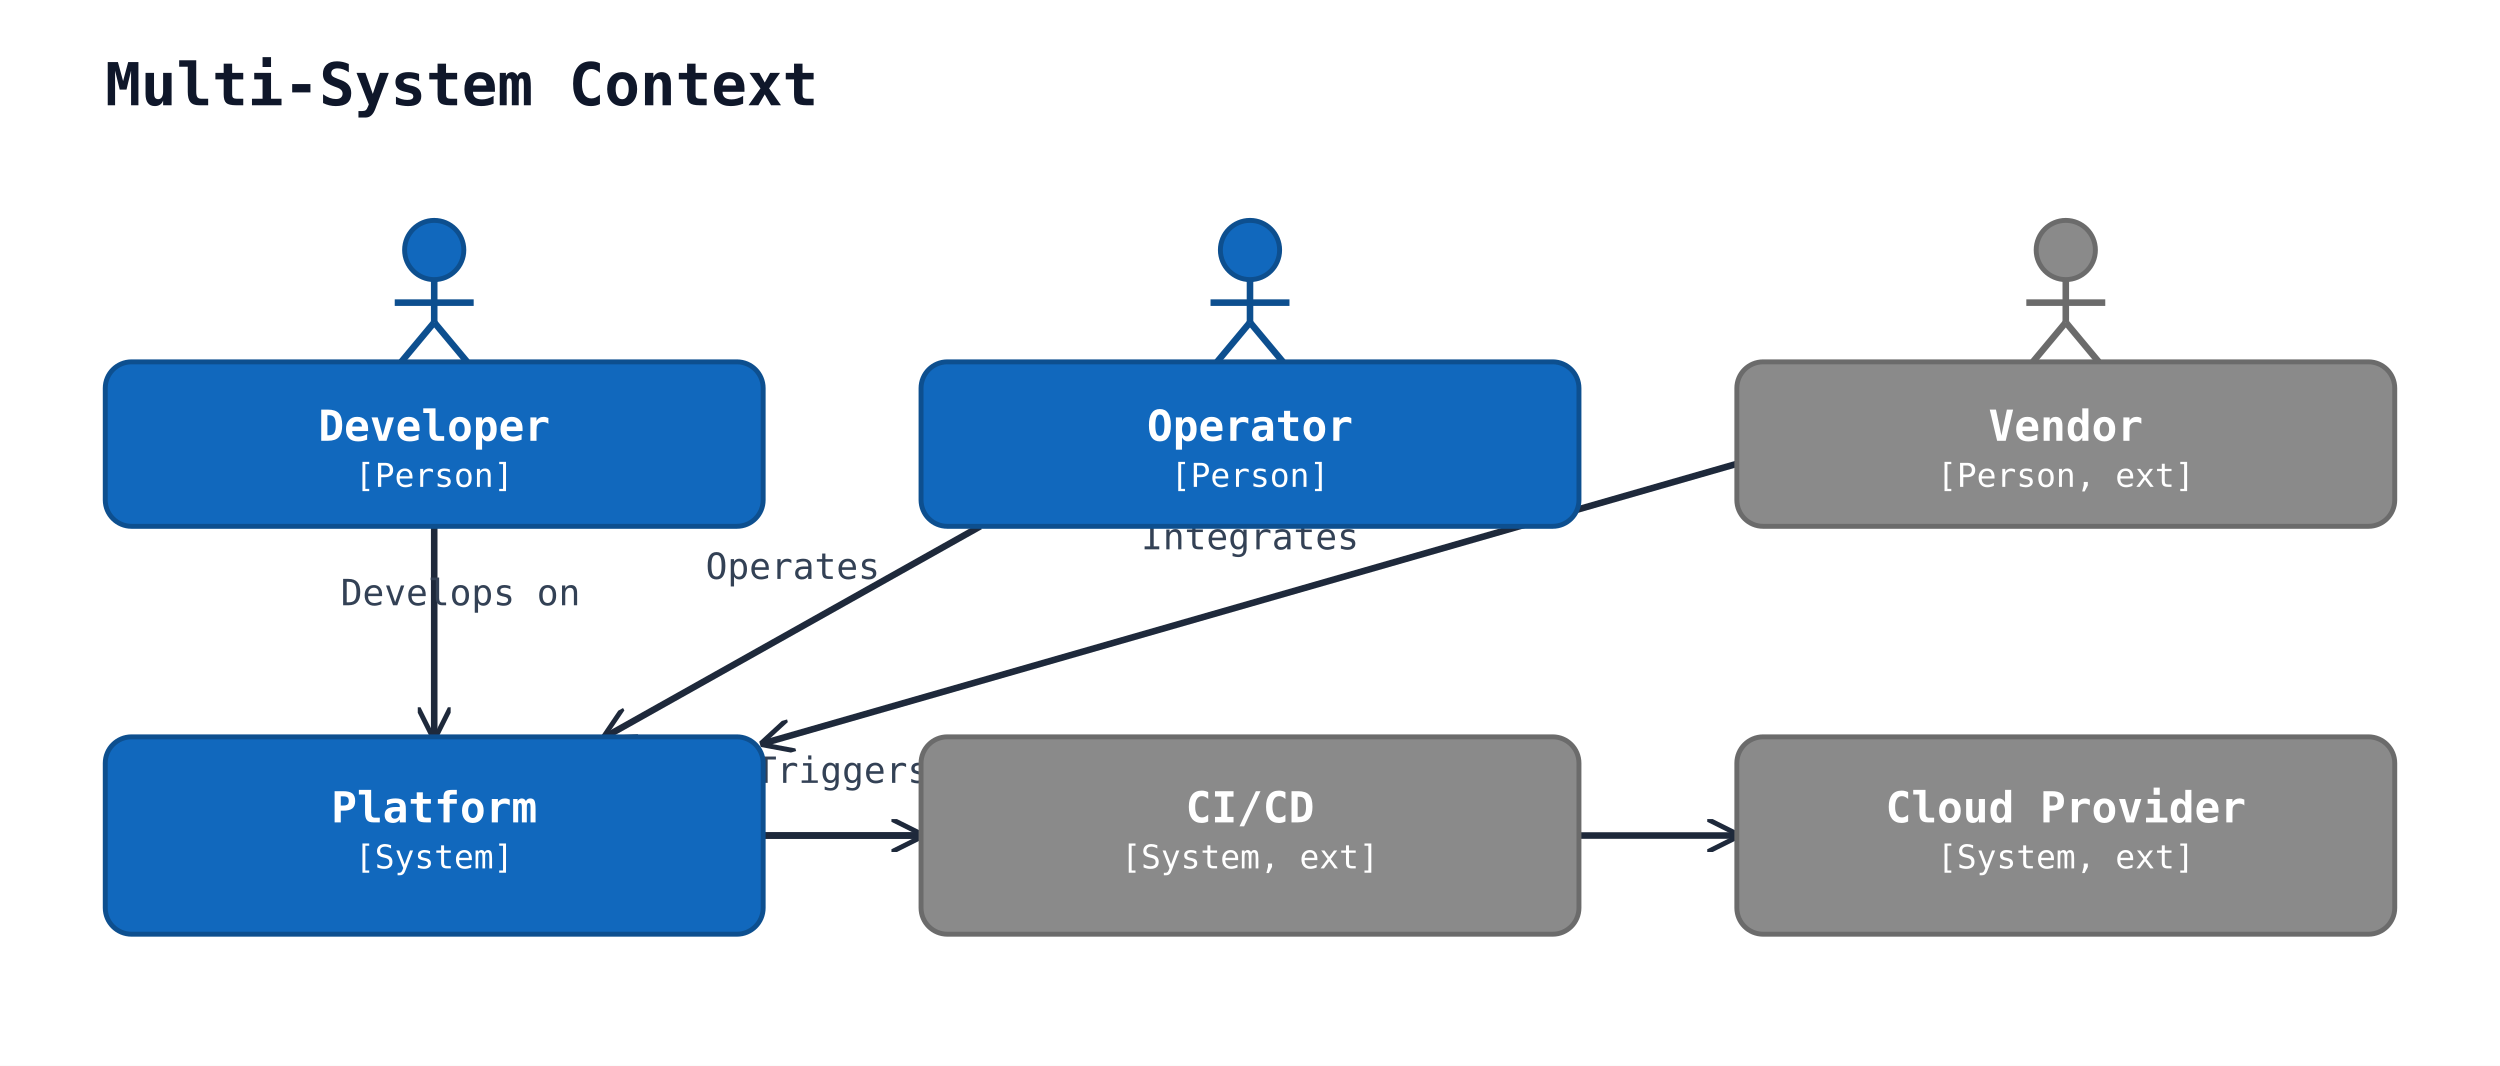
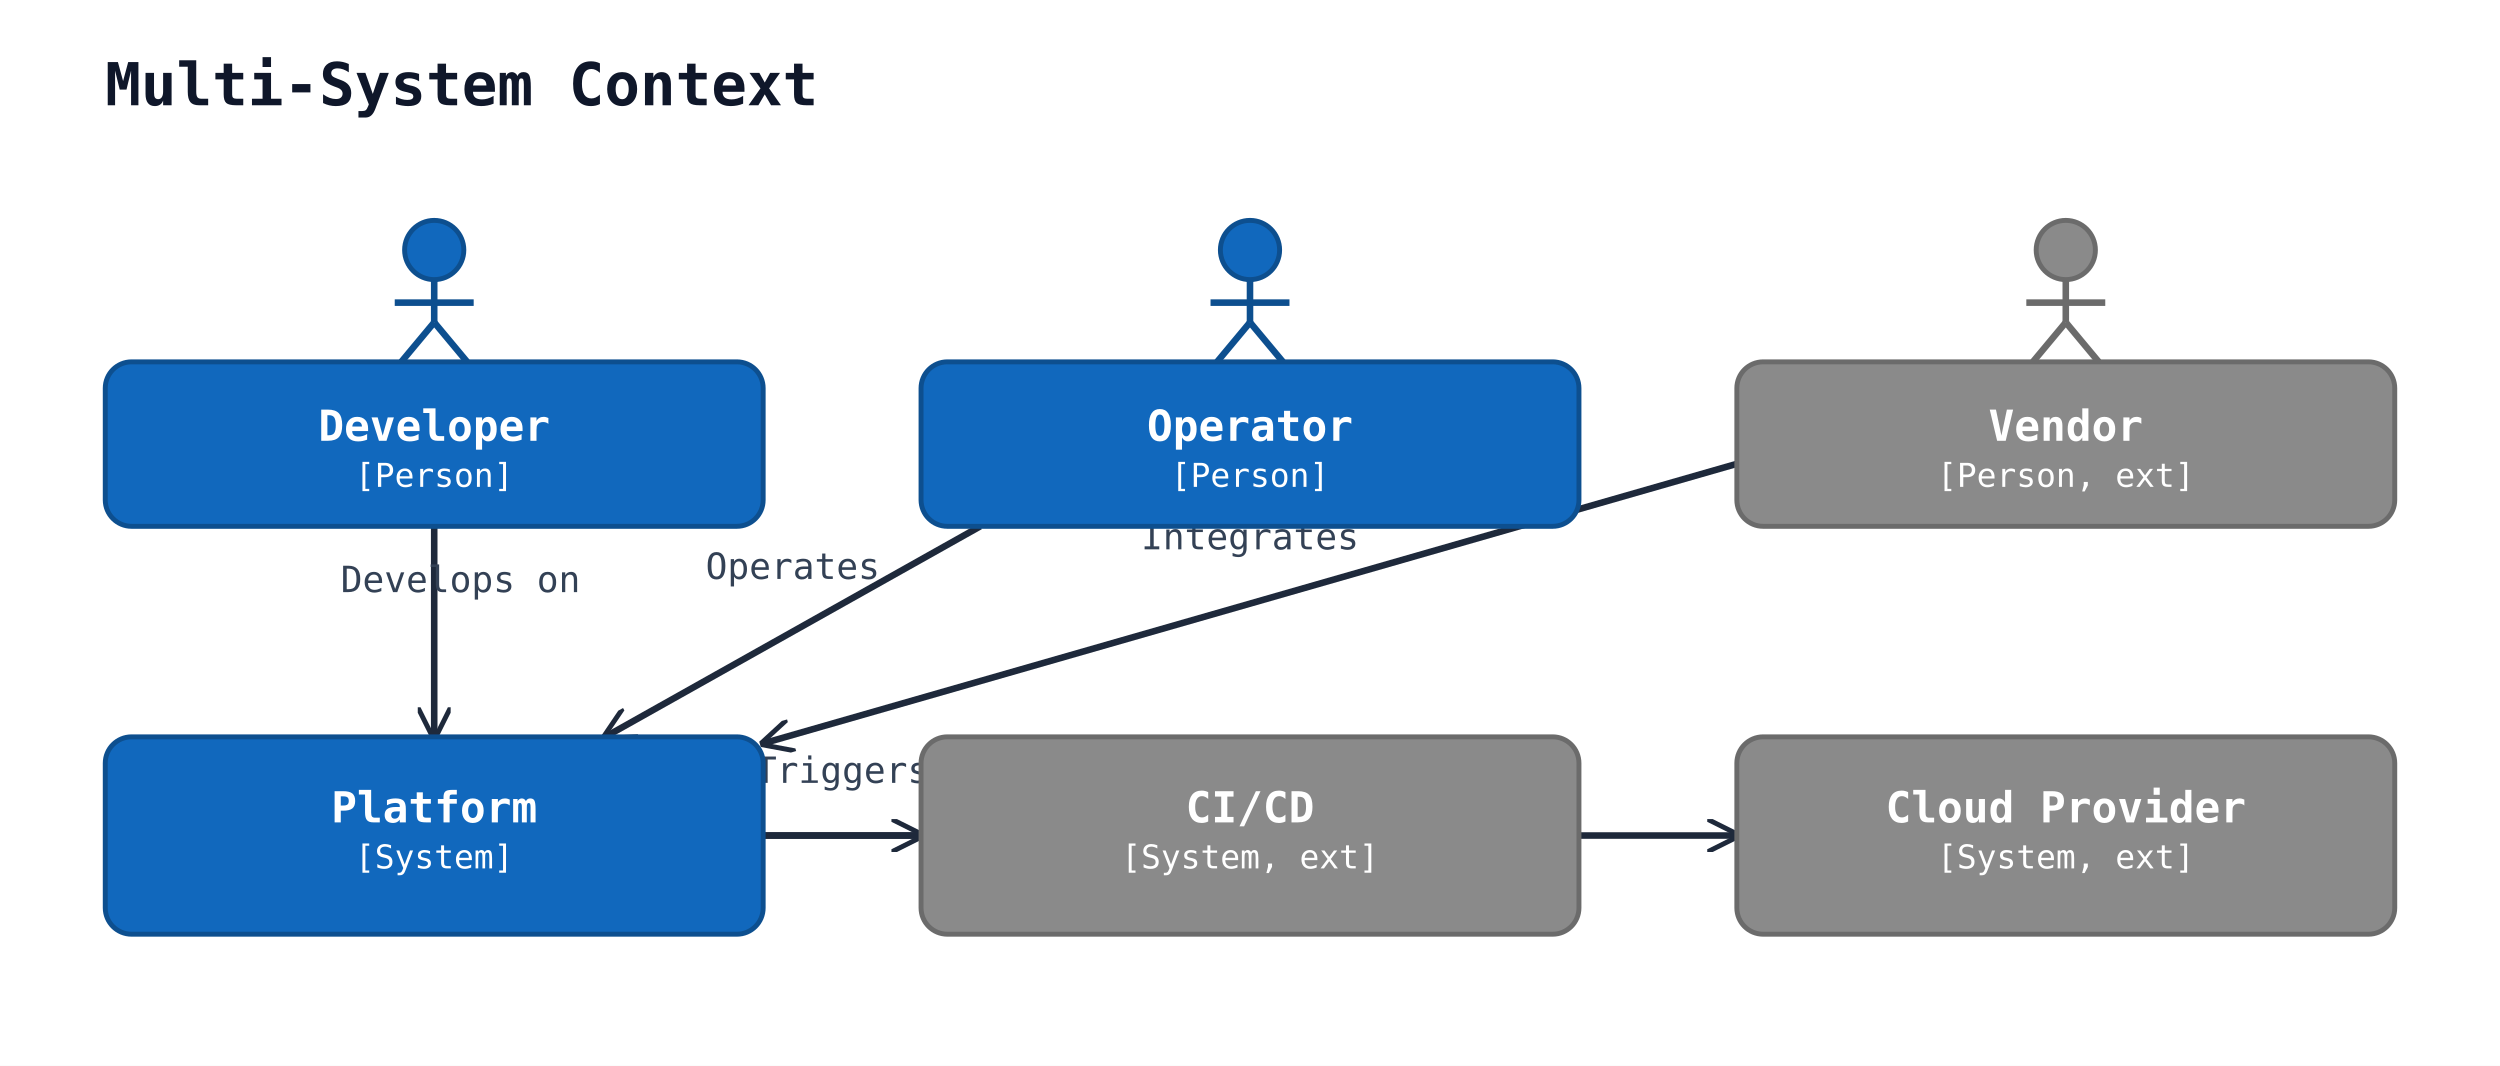
<svg xmlns="http://www.w3.org/2000/svg" width="760" height="324" viewBox="0 0 760 324">
  <rect width="100%" height="100%" fill="#ffffff" />
  <defs>
    <marker id="arrow-open" viewBox="0 0 10 10" refX="9" refY="5" markerWidth="10" markerHeight="10" markerUnits="userSpaceOnUse" orient="auto-start-reverse">
      <path d="M0,0 L10,5 L0,10" fill="none" stroke="#1e293b" stroke-width="1.5" />
    </marker>
    <marker id="arrow-triangle" viewBox="0 0 16 16" refX="15" refY="8" markerWidth="16" markerHeight="16" markerUnits="userSpaceOnUse" orient="auto-start-reverse">
      <polygon points="0,1 14,8 0,15" fill="#ffffff" stroke="#1e293b" stroke-width="1.5" fill-rule="nonzero" />
    </marker>
    <marker id="arrow-diamond-filled" viewBox="0 0 14 10" refX="13" refY="5" markerWidth="14" markerHeight="10" markerUnits="userSpaceOnUse" orient="auto-start-reverse">
      <path d="M0,5 L7,0 L14,5 L7,10 z" fill="#1e293b" stroke="#1e293b" stroke-width="1" />
    </marker>
    <marker id="arrow-diamond-open" viewBox="0 0 14 10" refX="13" refY="5" markerWidth="14" markerHeight="10" markerUnits="userSpaceOnUse" orient="auto-start-reverse">
      <path d="M0,5 L7,0 L14,5 L7,10 z" fill="#ffffff" stroke="#1e293b" stroke-width="1" />
    </marker>
  </defs>
  <text x="32" y="32" font-family="monospace" font-size="18" font-weight="600" fill="#0f172a">Multi-System Context</text>
  <line class="uml-relation" data-uml-from="dev" data-uml-to="platform" x1="132" y1="160" x2="132" y2="224" stroke="#1e293b" stroke-width="2" marker-end="url(#arrow-open)" />
-   <text x="140" y="184" text-anchor="middle" font-family="monospace" font-size="11" fill="#334155">Develops on</text>
+   <text x="140" y="180" text-anchor="middle" font-family="monospace" font-size="11" fill="#334155">Develops on</text>
  <line class="uml-relation" data-uml-from="ops" data-uml-to="platform" x1="298" y1="160" x2="184" y2="224" stroke="#1e293b" stroke-width="2" marker-end="url(#arrow-open)" />
  <text x="241" y="176" text-anchor="middle" font-family="monospace" font-size="11" fill="#334155">Operates</text>
  <line class="uml-relation" data-uml-from="vendor" data-uml-to="platform" x1="528" y1="141" x2="232" y2="226" stroke="#1e293b" stroke-width="2" marker-end="url(#arrow-open)" />
  <text x="380" y="167" text-anchor="middle" font-family="monospace" font-size="11" fill="#334155">Integrates</text>
  <line class="uml-relation" data-uml-from="platform" data-uml-to="ci" x1="232" y1="254" x2="280" y2="254" stroke="#1e293b" stroke-width="2" marker-end="url(#arrow-open)" />
  <text x="256" y="238" text-anchor="middle" font-family="monospace" font-size="11" fill="#334155">Triggers</text>
  <line class="uml-relation" data-uml-from="platform" data-uml-to="cloud" x1="232" y1="254" x2="528" y2="254" stroke="#1e293b" stroke-width="2" marker-end="url(#arrow-open)" />
  <text x="380" y="238" text-anchor="middle" font-family="monospace" font-size="11" fill="#334155">Runs on</text>
  <circle cx="132" cy="76" r="9" fill="#1168bd" stroke="#0d4f8f" stroke-width="1.5" />
  <line x1="132" y1="85" x2="132" y2="98" stroke="#0d4f8f" stroke-width="2" />
  <line x1="120" y1="92" x2="144" y2="92" stroke="#0d4f8f" stroke-width="2" />
  <line x1="132" y1="98" x2="122" y2="110" stroke="#0d4f8f" stroke-width="2" />
  <line x1="132" y1="98" x2="142" y2="110" stroke="#0d4f8f" stroke-width="2" />
  <rect x="32" y="110" width="200" height="50" rx="8" ry="8" fill="#1168bd" stroke="#0d4f8f" stroke-width="1.5" />
  <text x="132" y="134" text-anchor="middle" font-family="monospace" font-size="13" font-weight="600" fill="#ffffff">Developer</text>
  <text x="132" y="148" text-anchor="middle" font-family="monospace" font-size="10" fill="#ffffff">[Person]</text>
  <circle cx="380" cy="76" r="9" fill="#1168bd" stroke="#0d4f8f" stroke-width="1.5" />
  <line x1="380" y1="85" x2="380" y2="98" stroke="#0d4f8f" stroke-width="2" />
  <line x1="368" y1="92" x2="392" y2="92" stroke="#0d4f8f" stroke-width="2" />
  <line x1="380" y1="98" x2="370" y2="110" stroke="#0d4f8f" stroke-width="2" />
  <line x1="380" y1="98" x2="390" y2="110" stroke="#0d4f8f" stroke-width="2" />
  <rect x="280" y="110" width="200" height="50" rx="8" ry="8" fill="#1168bd" stroke="#0d4f8f" stroke-width="1.5" />
  <text x="380" y="134" text-anchor="middle" font-family="monospace" font-size="13" font-weight="600" fill="#ffffff">Operator</text>
  <text x="380" y="148" text-anchor="middle" font-family="monospace" font-size="10" fill="#ffffff">[Person]</text>
  <circle cx="628" cy="76" r="9" fill="#8a8a8a" stroke="#6b6b6b" stroke-width="1.5" />
  <line x1="628" y1="85" x2="628" y2="98" stroke="#6b6b6b" stroke-width="2" />
  <line x1="616" y1="92" x2="640" y2="92" stroke="#6b6b6b" stroke-width="2" />
  <line x1="628" y1="98" x2="618" y2="110" stroke="#6b6b6b" stroke-width="2" />
  <line x1="628" y1="98" x2="638" y2="110" stroke="#6b6b6b" stroke-width="2" />
  <rect x="528" y="110" width="200" height="50" rx="8" ry="8" fill="#8a8a8a" stroke="#6b6b6b" stroke-width="1.5" />
  <text x="628" y="134" text-anchor="middle" font-family="monospace" font-size="13" font-weight="600" fill="#ffffff">Vendor</text>
  <text x="628" y="148" text-anchor="middle" font-family="monospace" font-size="10" fill="#ffffff">[Person, ext]</text>
  <rect x="32" y="224" width="200" height="60" rx="8" ry="8" fill="#1168bd" stroke="#0d4f8f" stroke-width="1.5" />
  <text x="132" y="250" text-anchor="middle" font-family="monospace" font-size="13" font-weight="600" fill="#ffffff">Platform</text>
  <text x="132" y="264" text-anchor="middle" font-family="monospace" font-size="10" fill="#ffffff">[System]</text>
  <rect x="280" y="224" width="200" height="60" rx="8" ry="8" fill="#8a8a8a" stroke="#6b6b6b" stroke-width="1.5" />
  <text x="380" y="250" text-anchor="middle" font-family="monospace" font-size="13" font-weight="600" fill="#ffffff">CI/CD</text>
  <text x="380" y="264" text-anchor="middle" font-family="monospace" font-size="10" fill="#ffffff">[System, ext]</text>
  <rect x="528" y="224" width="200" height="60" rx="8" ry="8" fill="#8a8a8a" stroke="#6b6b6b" stroke-width="1.5" />
  <text x="628" y="250" text-anchor="middle" font-family="monospace" font-size="13" font-weight="600" fill="#ffffff">Cloud Provider</text>
  <text x="628" y="264" text-anchor="middle" font-family="monospace" font-size="10" fill="#ffffff">[System, ext]</text>
</svg>
